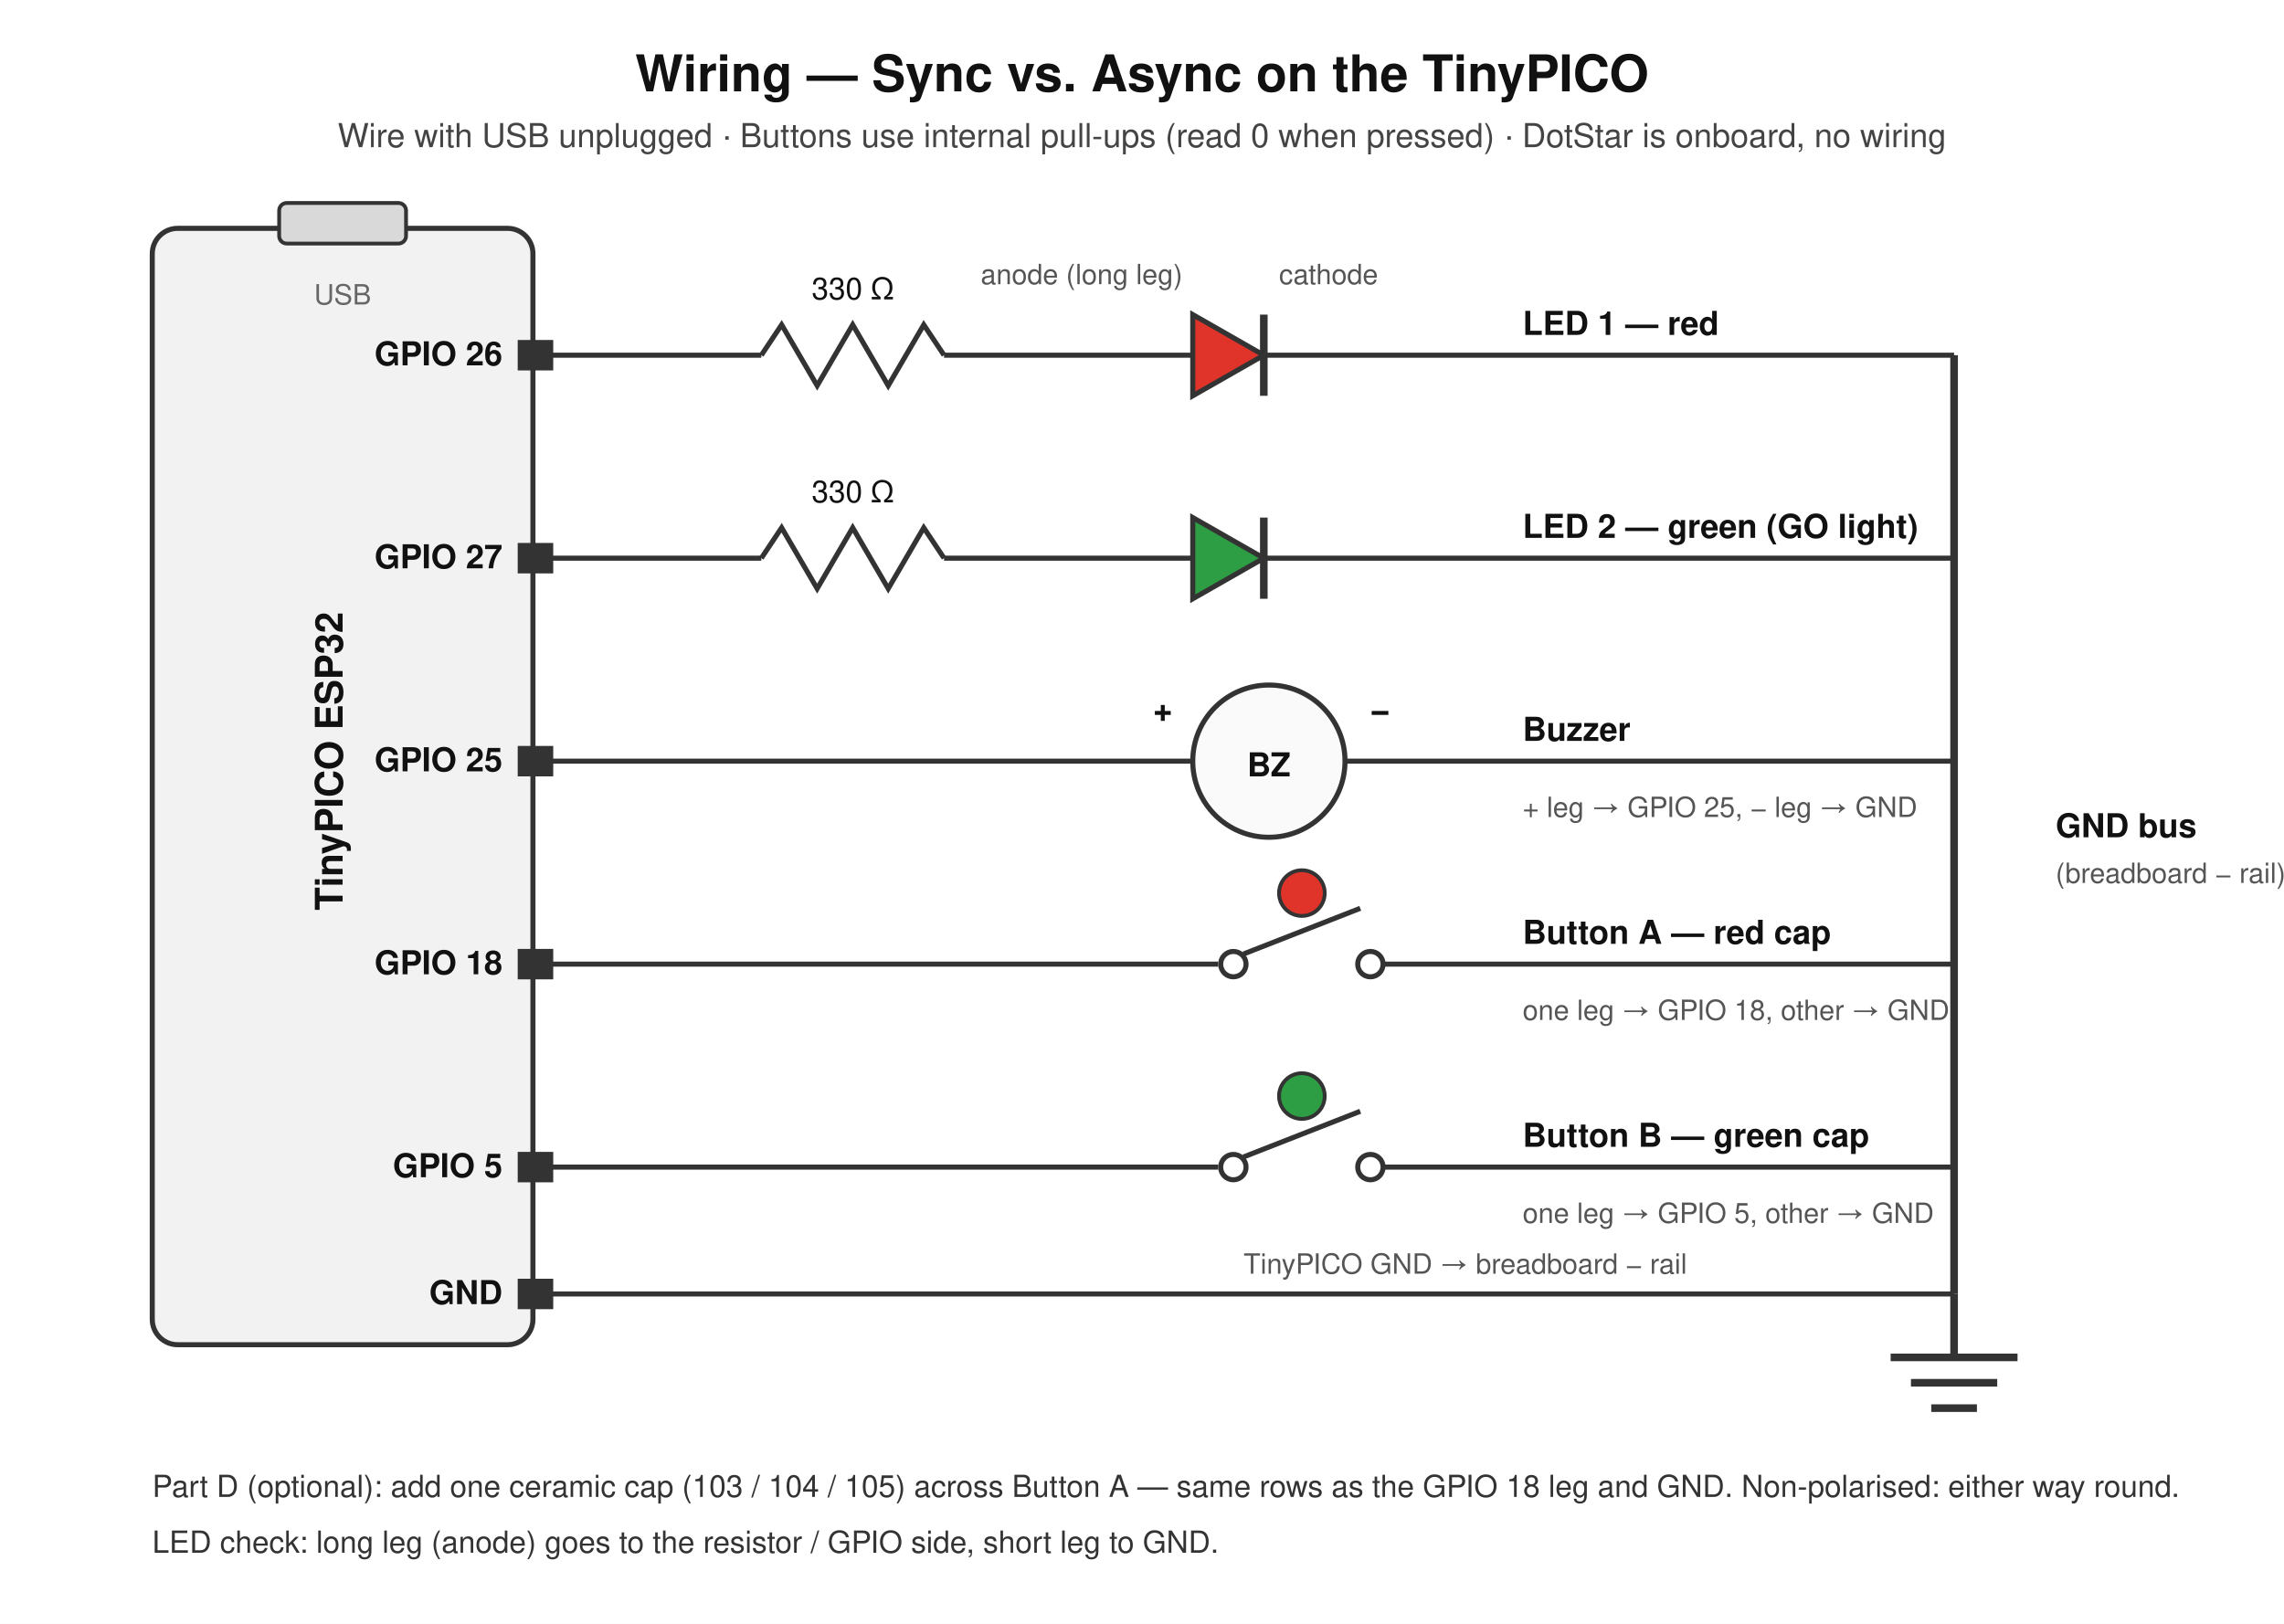
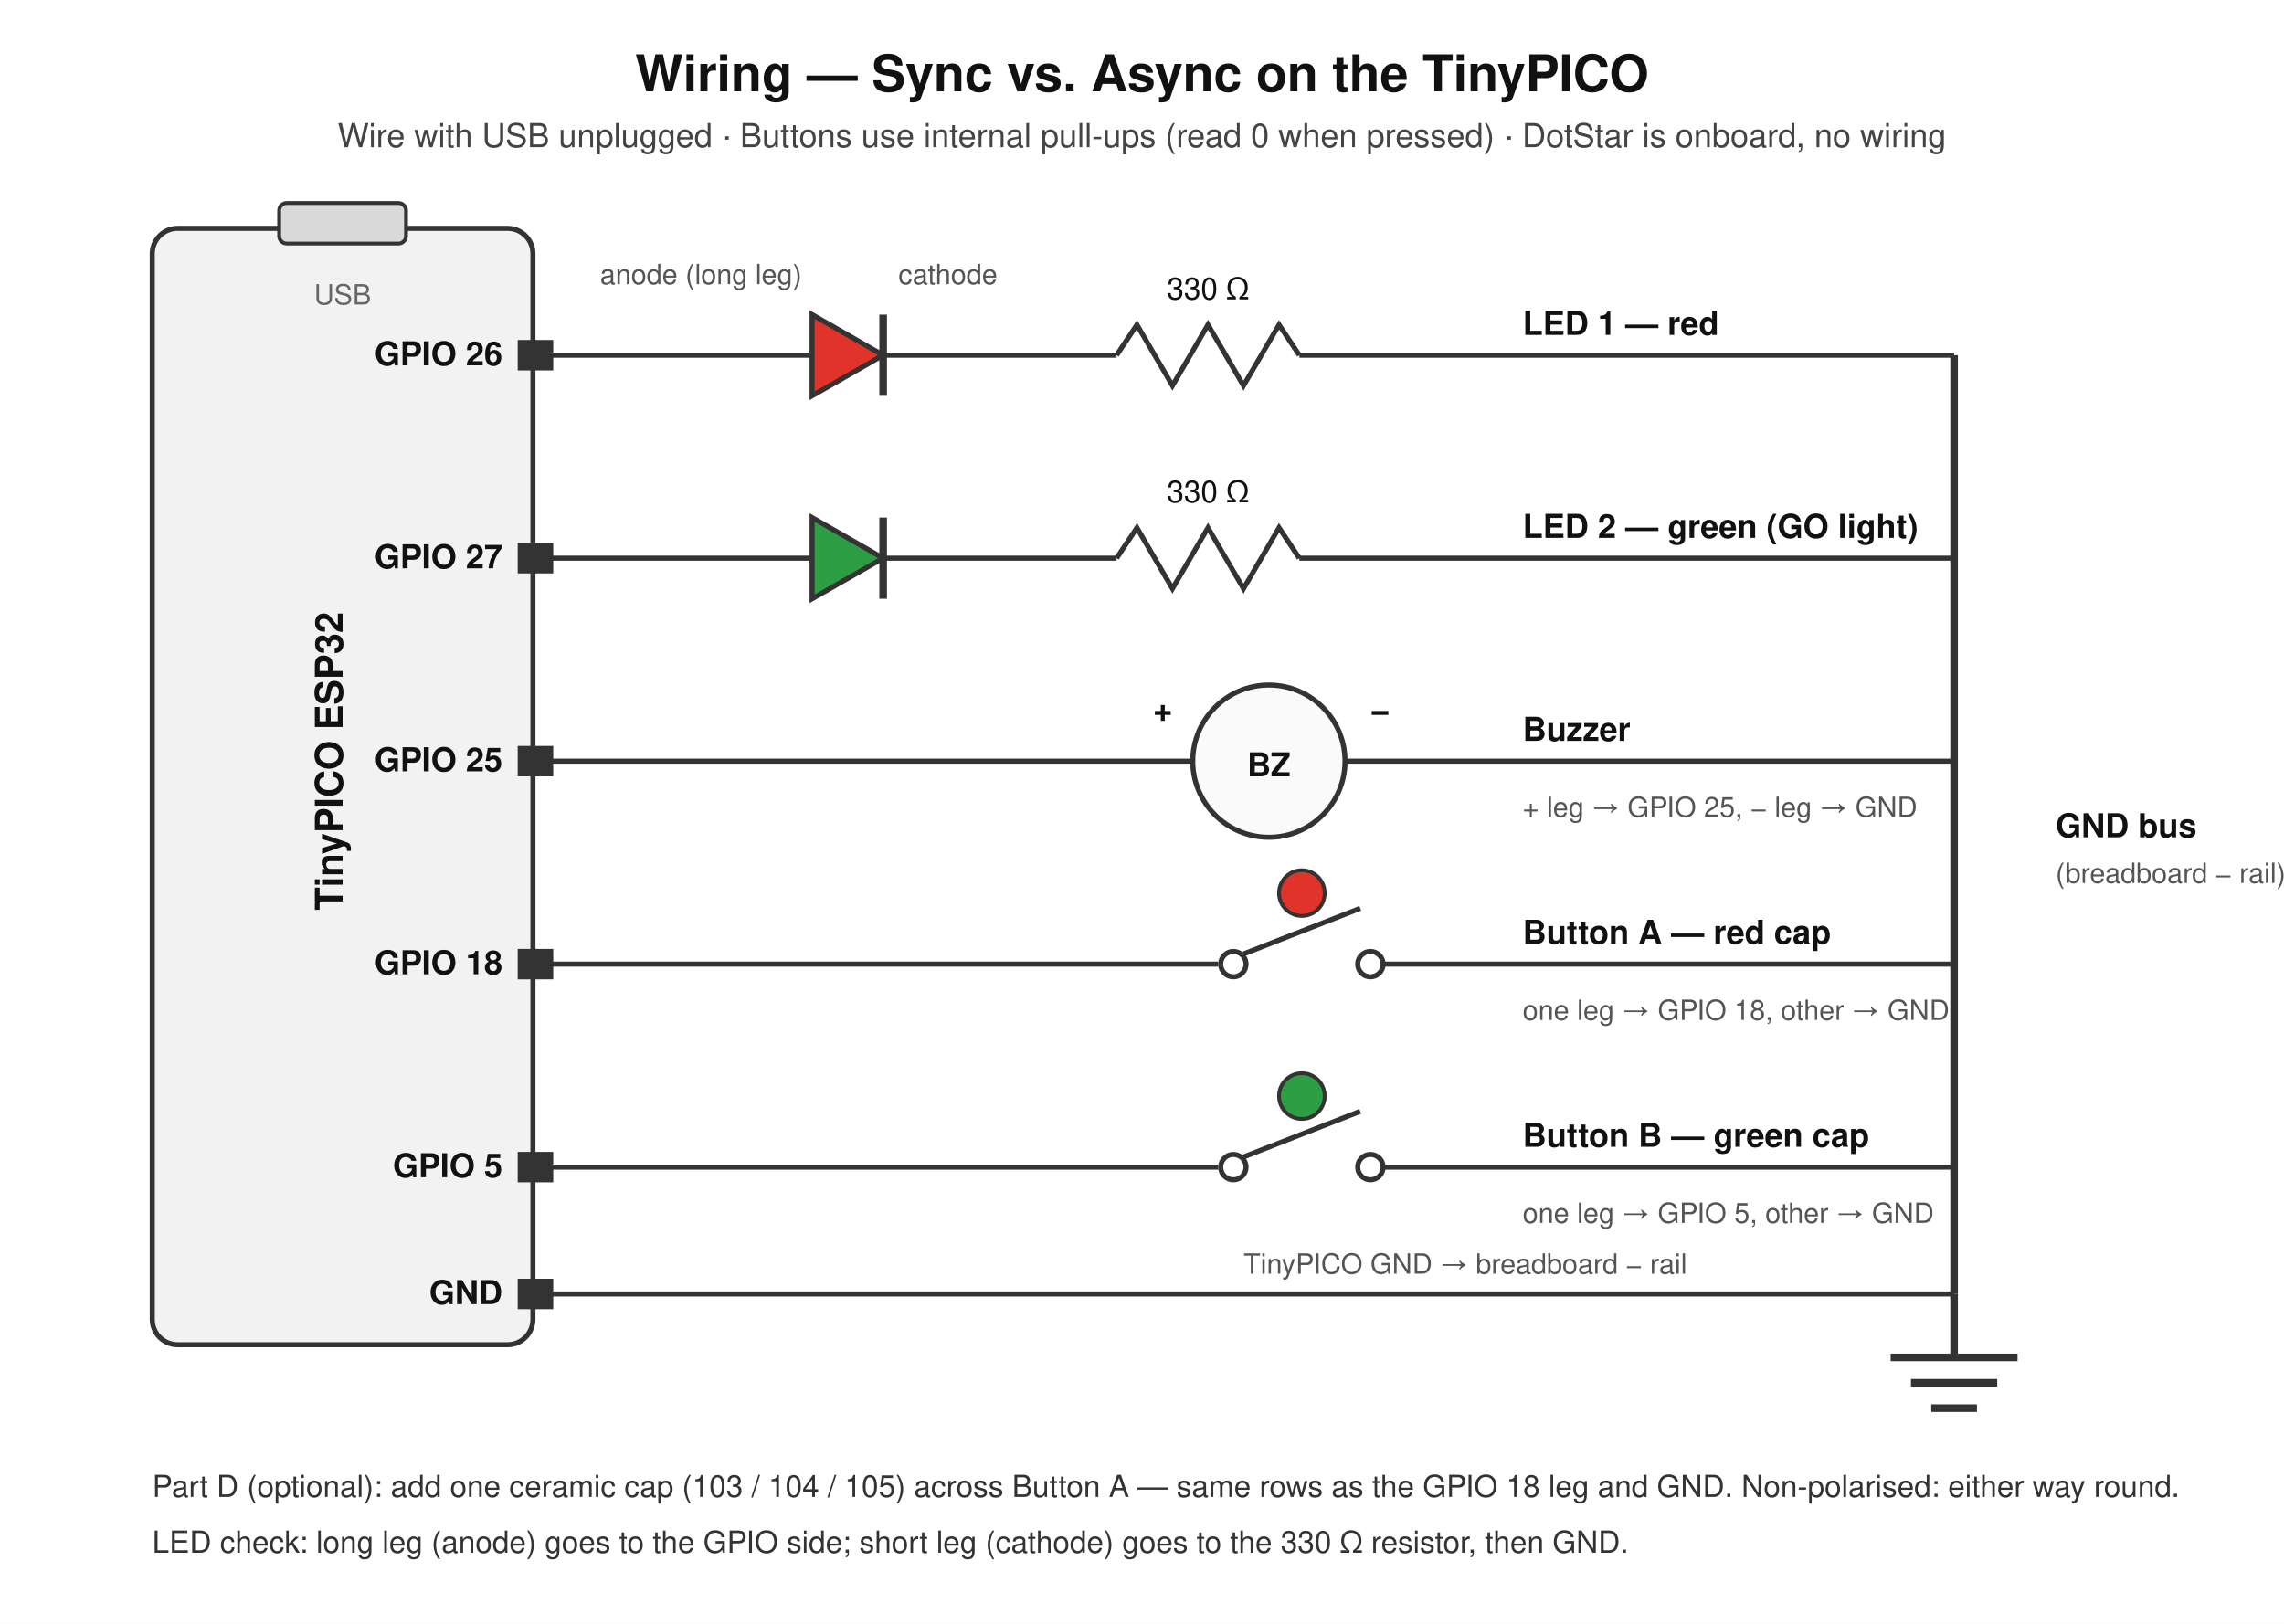
<svg xmlns="http://www.w3.org/2000/svg" viewBox="0 0 900 640" font-family="Helvetica, Arial, sans-serif">
  <rect x="0" y="0" width="900" height="640" fill="#ffffff" />
  <text x="450" y="36" text-anchor="middle" font-size="20" font-weight="bold" fill="#111">
    Wiring — Sync vs. Async on the TinyPICO
  </text>
  <text x="450" y="58" text-anchor="middle" font-size="13" fill="#444">
    Wire with USB unplugged · Buttons use internal pull-ups (read 0 when pressed) · DotStar is onboard, no wiring
  </text>
  <rect x="60" y="90" width="150" height="440" rx="10" fill="#f2f2f2" stroke="#333" stroke-width="2" />
  <rect x="110" y="80" width="50" height="16" rx="3" fill="#d9d9d9" stroke="#333" stroke-width="1.5" />
  <text x="135" y="120" text-anchor="middle" font-size="11" fill="#666">USB</text>
  <text x="135" y="300" text-anchor="middle" font-size="15" font-weight="bold" fill="#111" transform="rotate(-90 135 300)">TinyPICO ESP32</text>
  <g stroke="#333" stroke-width="2" fill="#333">
    <rect x="205" y="135" width="12" height="10" />
    <rect x="205" y="215" width="12" height="10" />
    <rect x="205" y="295" width="12" height="10" />
    <rect x="205" y="375" width="12" height="10" />
    <rect x="205" y="455" width="12" height="10" />
    <rect x="205" y="505" width="12" height="10" />
  </g>
  <g font-size="13" font-weight="bold" fill="#111" text-anchor="end">
    <text x="198" y="144">GPIO 26</text>
    <text x="198" y="224">GPIO 27</text>
    <text x="198" y="304">GPIO 25</text>
    <text x="198" y="384">GPIO 18</text>
    <text x="198" y="464">GPIO 5</text>
    <text x="198" y="514">GND</text>
  </g>
  <line x1="770" y1="140" x2="770" y2="510" stroke="#333" stroke-width="3" />
  <g stroke="#333" stroke-width="3" fill="none">
    <line x1="770" y1="510" x2="770" y2="535" />
    <line x1="745" y1="535" x2="795" y2="535" />
    <line x1="753" y1="545" x2="787" y2="545" />
    <line x1="761" y1="555" x2="779" y2="555" />
  </g>
  <text x="810" y="330" font-size="13" font-weight="bold" fill="#111">GND bus</text>
  <text x="810" y="348" font-size="11" fill="#555">(breadboard − rail)</text>
-   <line x1="217" y1="140" x2="300" y2="140" stroke="#333" stroke-width="2" />
-   <polyline points="300,140 308,128 322,152 336,128 350,152 364,128 372,140" fill="none" stroke="#333" stroke-width="2" />
-   <text x="336" y="118" text-anchor="middle" font-size="12" fill="#111">330 Ω</text>
-   <line x1="372" y1="140" x2="470" y2="140" stroke="#333" stroke-width="2" />
-   <polygon points="470,124 470,156 498,140" fill="#e0342b" stroke="#333" stroke-width="2" />
-   <line x1="498" y1="124" x2="498" y2="156" stroke="#333" stroke-width="3" />
-   <text x="466" y="112" text-anchor="end" font-size="11" fill="#555">anode (long leg)</text>
-   <text x="504" y="112" font-size="11" fill="#555">cathode</text>
-   <line x1="498" y1="140" x2="770" y2="140" stroke="#333" stroke-width="2" />
+   <line x1="217" y1="140" x2="320" y2="140" stroke="#333" stroke-width="2" />
+   <polygon points="320,124 320,156 348,140" fill="#e0342b" stroke="#333" stroke-width="2" />
+   <line x1="348" y1="124" x2="348" y2="156" stroke="#333" stroke-width="3" />
+   <text x="316" y="112" text-anchor="end" font-size="11" fill="#555">anode (long leg)</text>
+   <text x="354" y="112" font-size="11" fill="#555">cathode</text>
+   <line x1="348" y1="140" x2="440" y2="140" stroke="#333" stroke-width="2" />
+   <polyline points="440,140 448,128 462,152 476,128 490,152 504,128 512,140" fill="none" stroke="#333" stroke-width="2" />
+   <text x="476" y="118" text-anchor="middle" font-size="12" fill="#111">330 Ω</text>
+   <line x1="512" y1="140" x2="770" y2="140" stroke="#333" stroke-width="2" />
  <text x="600" y="132" font-size="13" font-weight="bold" fill="#111">LED 1 — red</text>
-   <line x1="217" y1="220" x2="300" y2="220" stroke="#333" stroke-width="2" />
-   <polyline points="300,220 308,208 322,232 336,208 350,232 364,208 372,220" fill="none" stroke="#333" stroke-width="2" />
-   <text x="336" y="198" text-anchor="middle" font-size="12" fill="#111">330 Ω</text>
-   <line x1="372" y1="220" x2="470" y2="220" stroke="#333" stroke-width="2" />
-   <polygon points="470,204 470,236 498,220" fill="#2e9e44" stroke="#333" stroke-width="2" />
-   <line x1="498" y1="204" x2="498" y2="236" stroke="#333" stroke-width="3" />
-   <line x1="498" y1="220" x2="770" y2="220" stroke="#333" stroke-width="2" />
+   <line x1="217" y1="220" x2="320" y2="220" stroke="#333" stroke-width="2" />
+   <polygon points="320,204 320,236 348,220" fill="#2e9e44" stroke="#333" stroke-width="2" />
+   <line x1="348" y1="204" x2="348" y2="236" stroke="#333" stroke-width="3" />
+   <line x1="348" y1="220" x2="440" y2="220" stroke="#333" stroke-width="2" />
+   <polyline points="440,220 448,208 462,232 476,208 490,232 504,208 512,220" fill="none" stroke="#333" stroke-width="2" />
+   <text x="476" y="198" text-anchor="middle" font-size="12" fill="#111">330 Ω</text>
+   <line x1="512" y1="220" x2="770" y2="220" stroke="#333" stroke-width="2" />
  <text x="600" y="212" font-size="13" font-weight="bold" fill="#111">LED 2 — green (GO light)</text>
  <line x1="217" y1="300" x2="470" y2="300" stroke="#333" stroke-width="2" />
  <circle cx="500" cy="300" r="30" fill="#fafafa" stroke="#333" stroke-width="2" />
  <text x="500" y="306" text-anchor="middle" font-size="13" font-weight="bold" fill="#111">BZ</text>
  <text x="462" y="284" text-anchor="end" font-size="13" font-weight="bold" fill="#111">+</text>
  <text x="540" y="284" font-size="13" font-weight="bold" fill="#111">−</text>
  <line x1="530" y1="300" x2="770" y2="300" stroke="#333" stroke-width="2" />
  <text x="600" y="292" font-size="13" font-weight="bold" fill="#111">Buzzer</text>
  <text x="600" y="322" font-size="11" fill="#555">+ leg → GPIO 25, − leg → GND</text>
  <line x1="217" y1="380" x2="480" y2="380" stroke="#333" stroke-width="2" />
  <circle cx="486" cy="380" r="5" fill="#fff" stroke="#333" stroke-width="2" />
  <line x1="490" y1="376" x2="536" y2="358" stroke="#333" stroke-width="2" />
  <circle cx="540" cy="380" r="5" fill="#fff" stroke="#333" stroke-width="2" />
  <circle cx="513" cy="352" r="9" fill="#e0342b" stroke="#333" stroke-width="1.5" />
  <line x1="545" y1="380" x2="770" y2="380" stroke="#333" stroke-width="2" />
  <text x="600" y="372" font-size="13" font-weight="bold" fill="#111">Button A — red cap</text>
  <text x="600" y="402" font-size="11" fill="#555">one leg → GPIO 18, other → GND</text>
  <line x1="217" y1="460" x2="480" y2="460" stroke="#333" stroke-width="2" />
  <circle cx="486" cy="460" r="5" fill="#fff" stroke="#333" stroke-width="2" />
  <line x1="490" y1="456" x2="536" y2="438" stroke="#333" stroke-width="2" />
  <circle cx="540" cy="460" r="5" fill="#fff" stroke="#333" stroke-width="2" />
  <circle cx="513" cy="432" r="9" fill="#2e9e44" stroke="#333" stroke-width="1.5" />
  <line x1="545" y1="460" x2="770" y2="460" stroke="#333" stroke-width="2" />
  <text x="600" y="452" font-size="13" font-weight="bold" fill="#111">Button B — green cap</text>
  <text x="600" y="482" font-size="11" fill="#555">one leg → GPIO 5, other → GND</text>
  <line x1="217" y1="510" x2="770" y2="510" stroke="#333" stroke-width="2" />
  <text x="490" y="502" font-size="11" fill="#555">TinyPICO GND → breadboard − rail</text>
  <text x="60" y="590" font-size="12" fill="#333">
    Part D (optional): add one ceramic cap (103 / 104 / 105) across Button A — same rows as the GPIO 18 leg and GND. Non-polarised: either way round.
  </text>
  <text x="60" y="612" font-size="12" fill="#333">
-     LED check: long leg (anode) goes to the resistor / GPIO side, short leg to GND.
+     LED check: long leg (anode) goes to the GPIO side; short leg (cathode) goes to the 330 Ω resistor, then GND.
  </text>
</svg>
